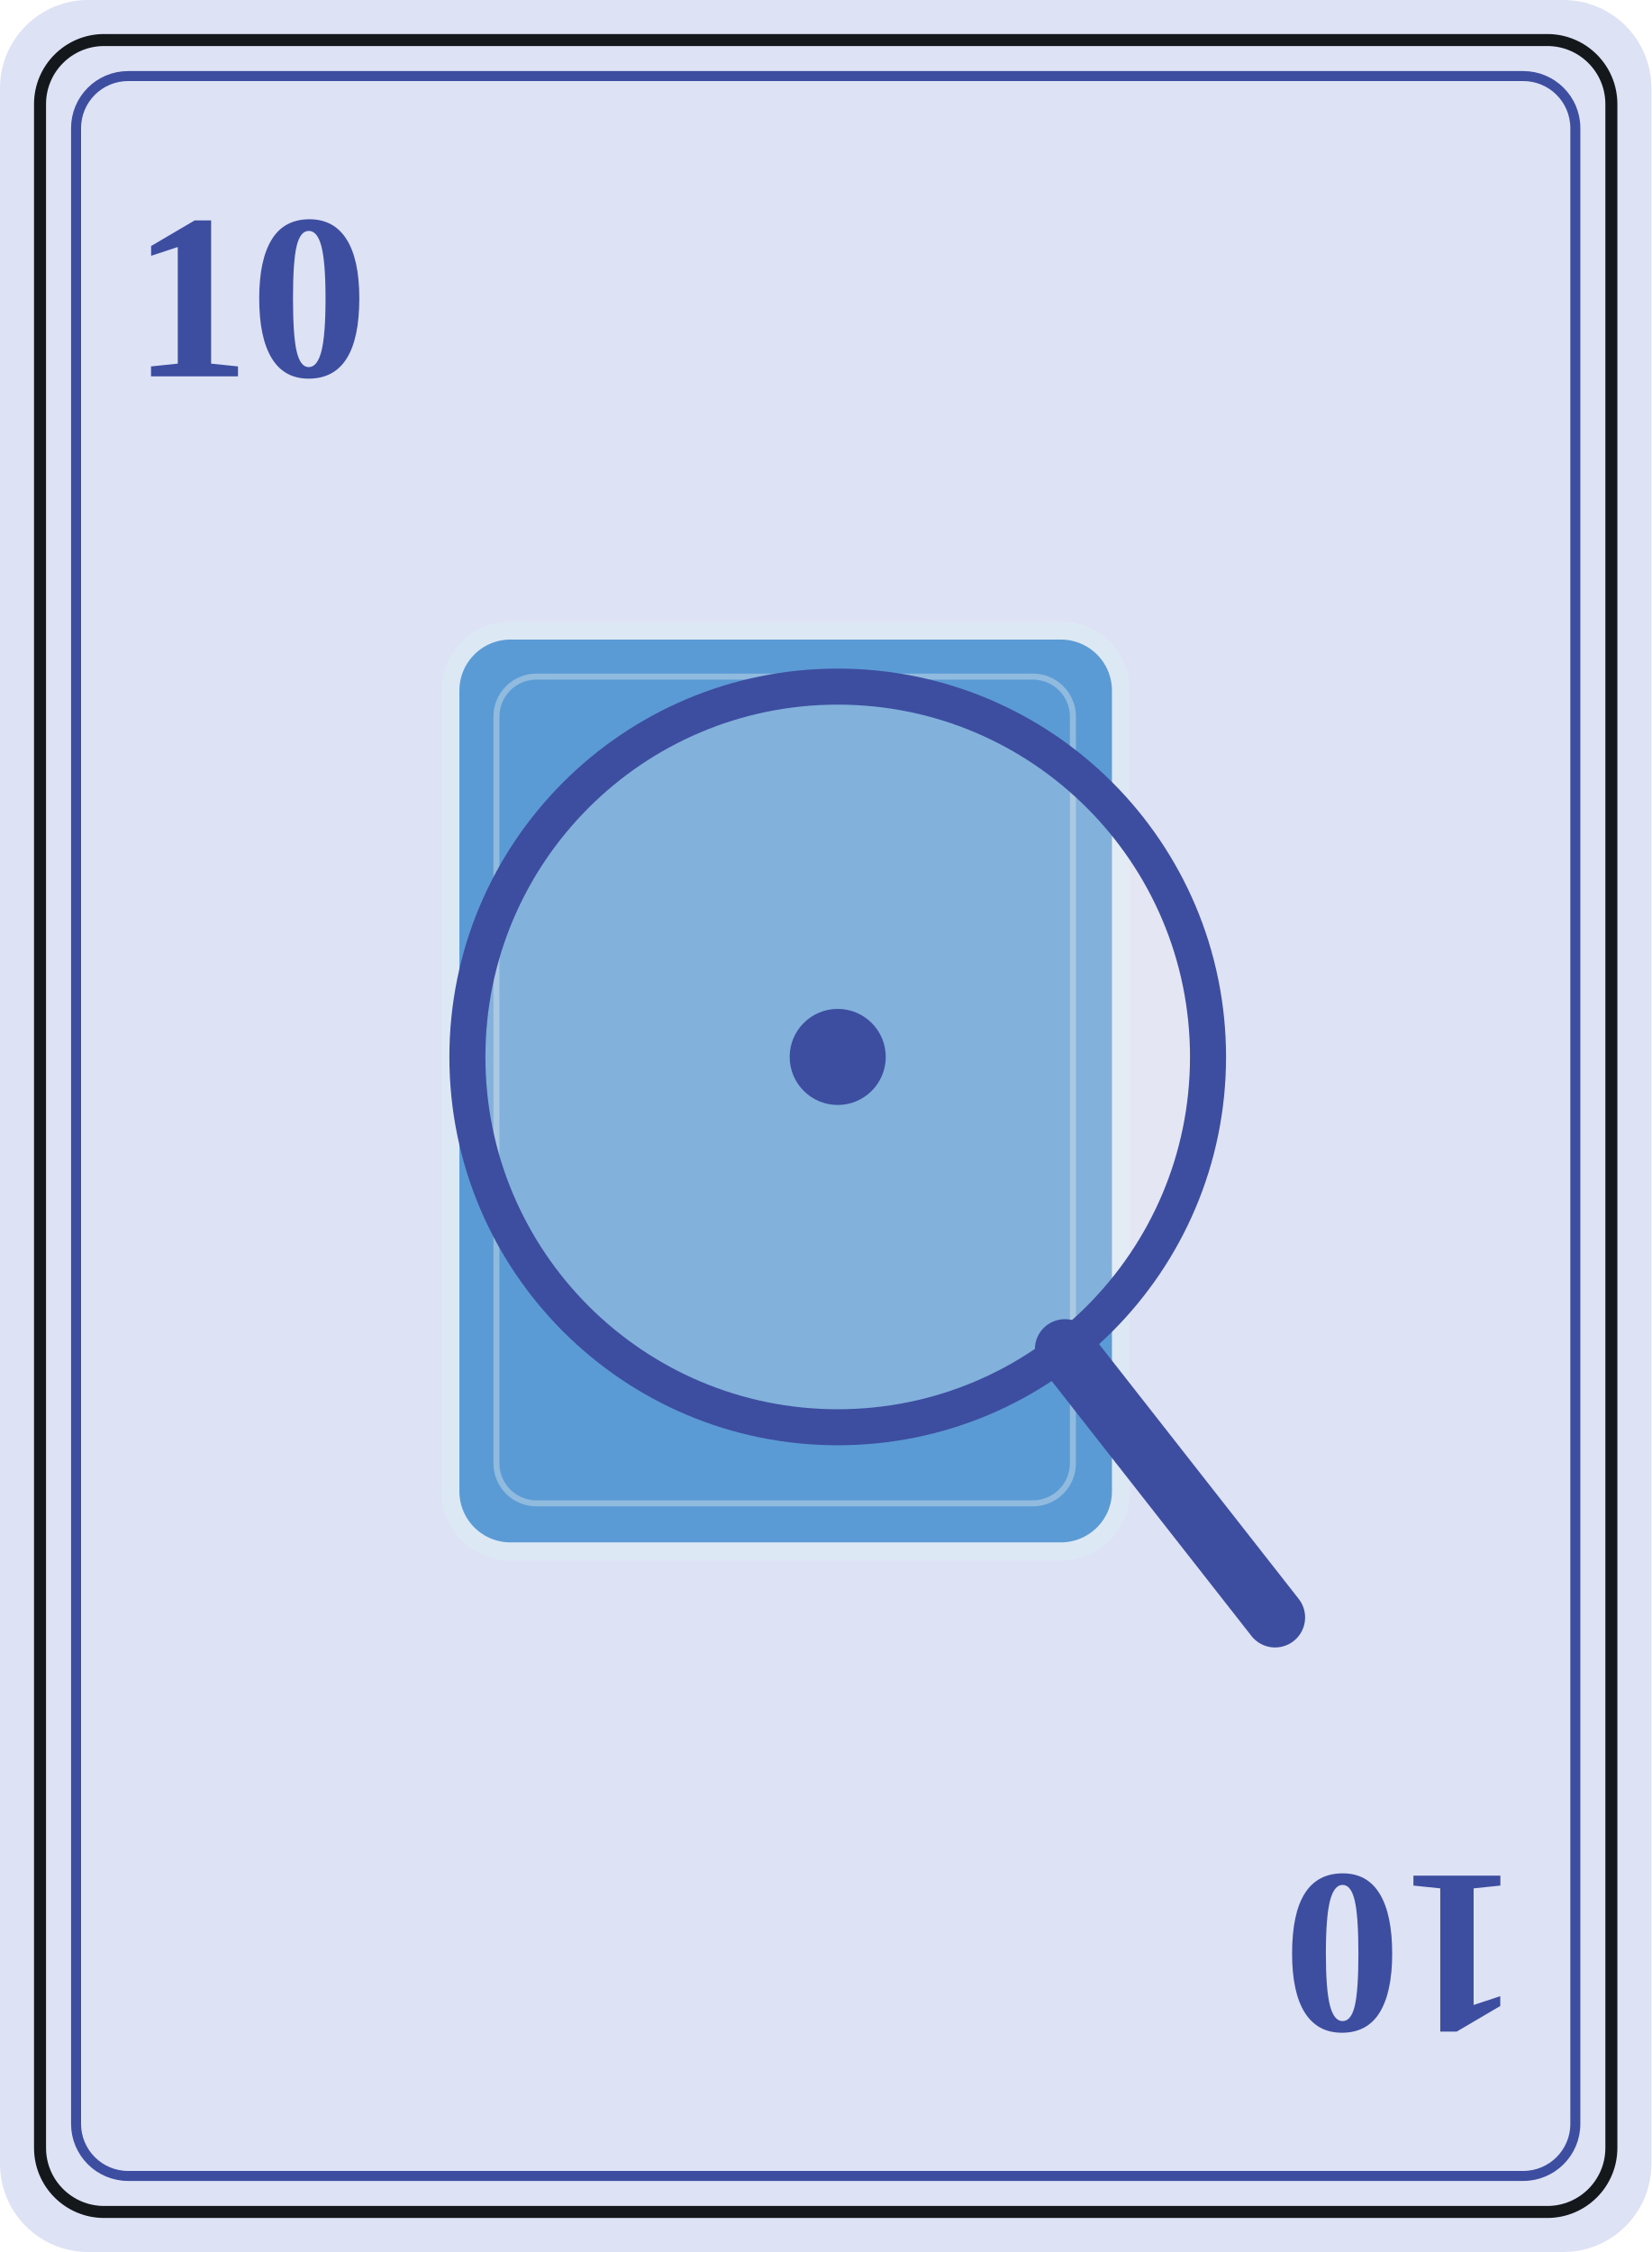
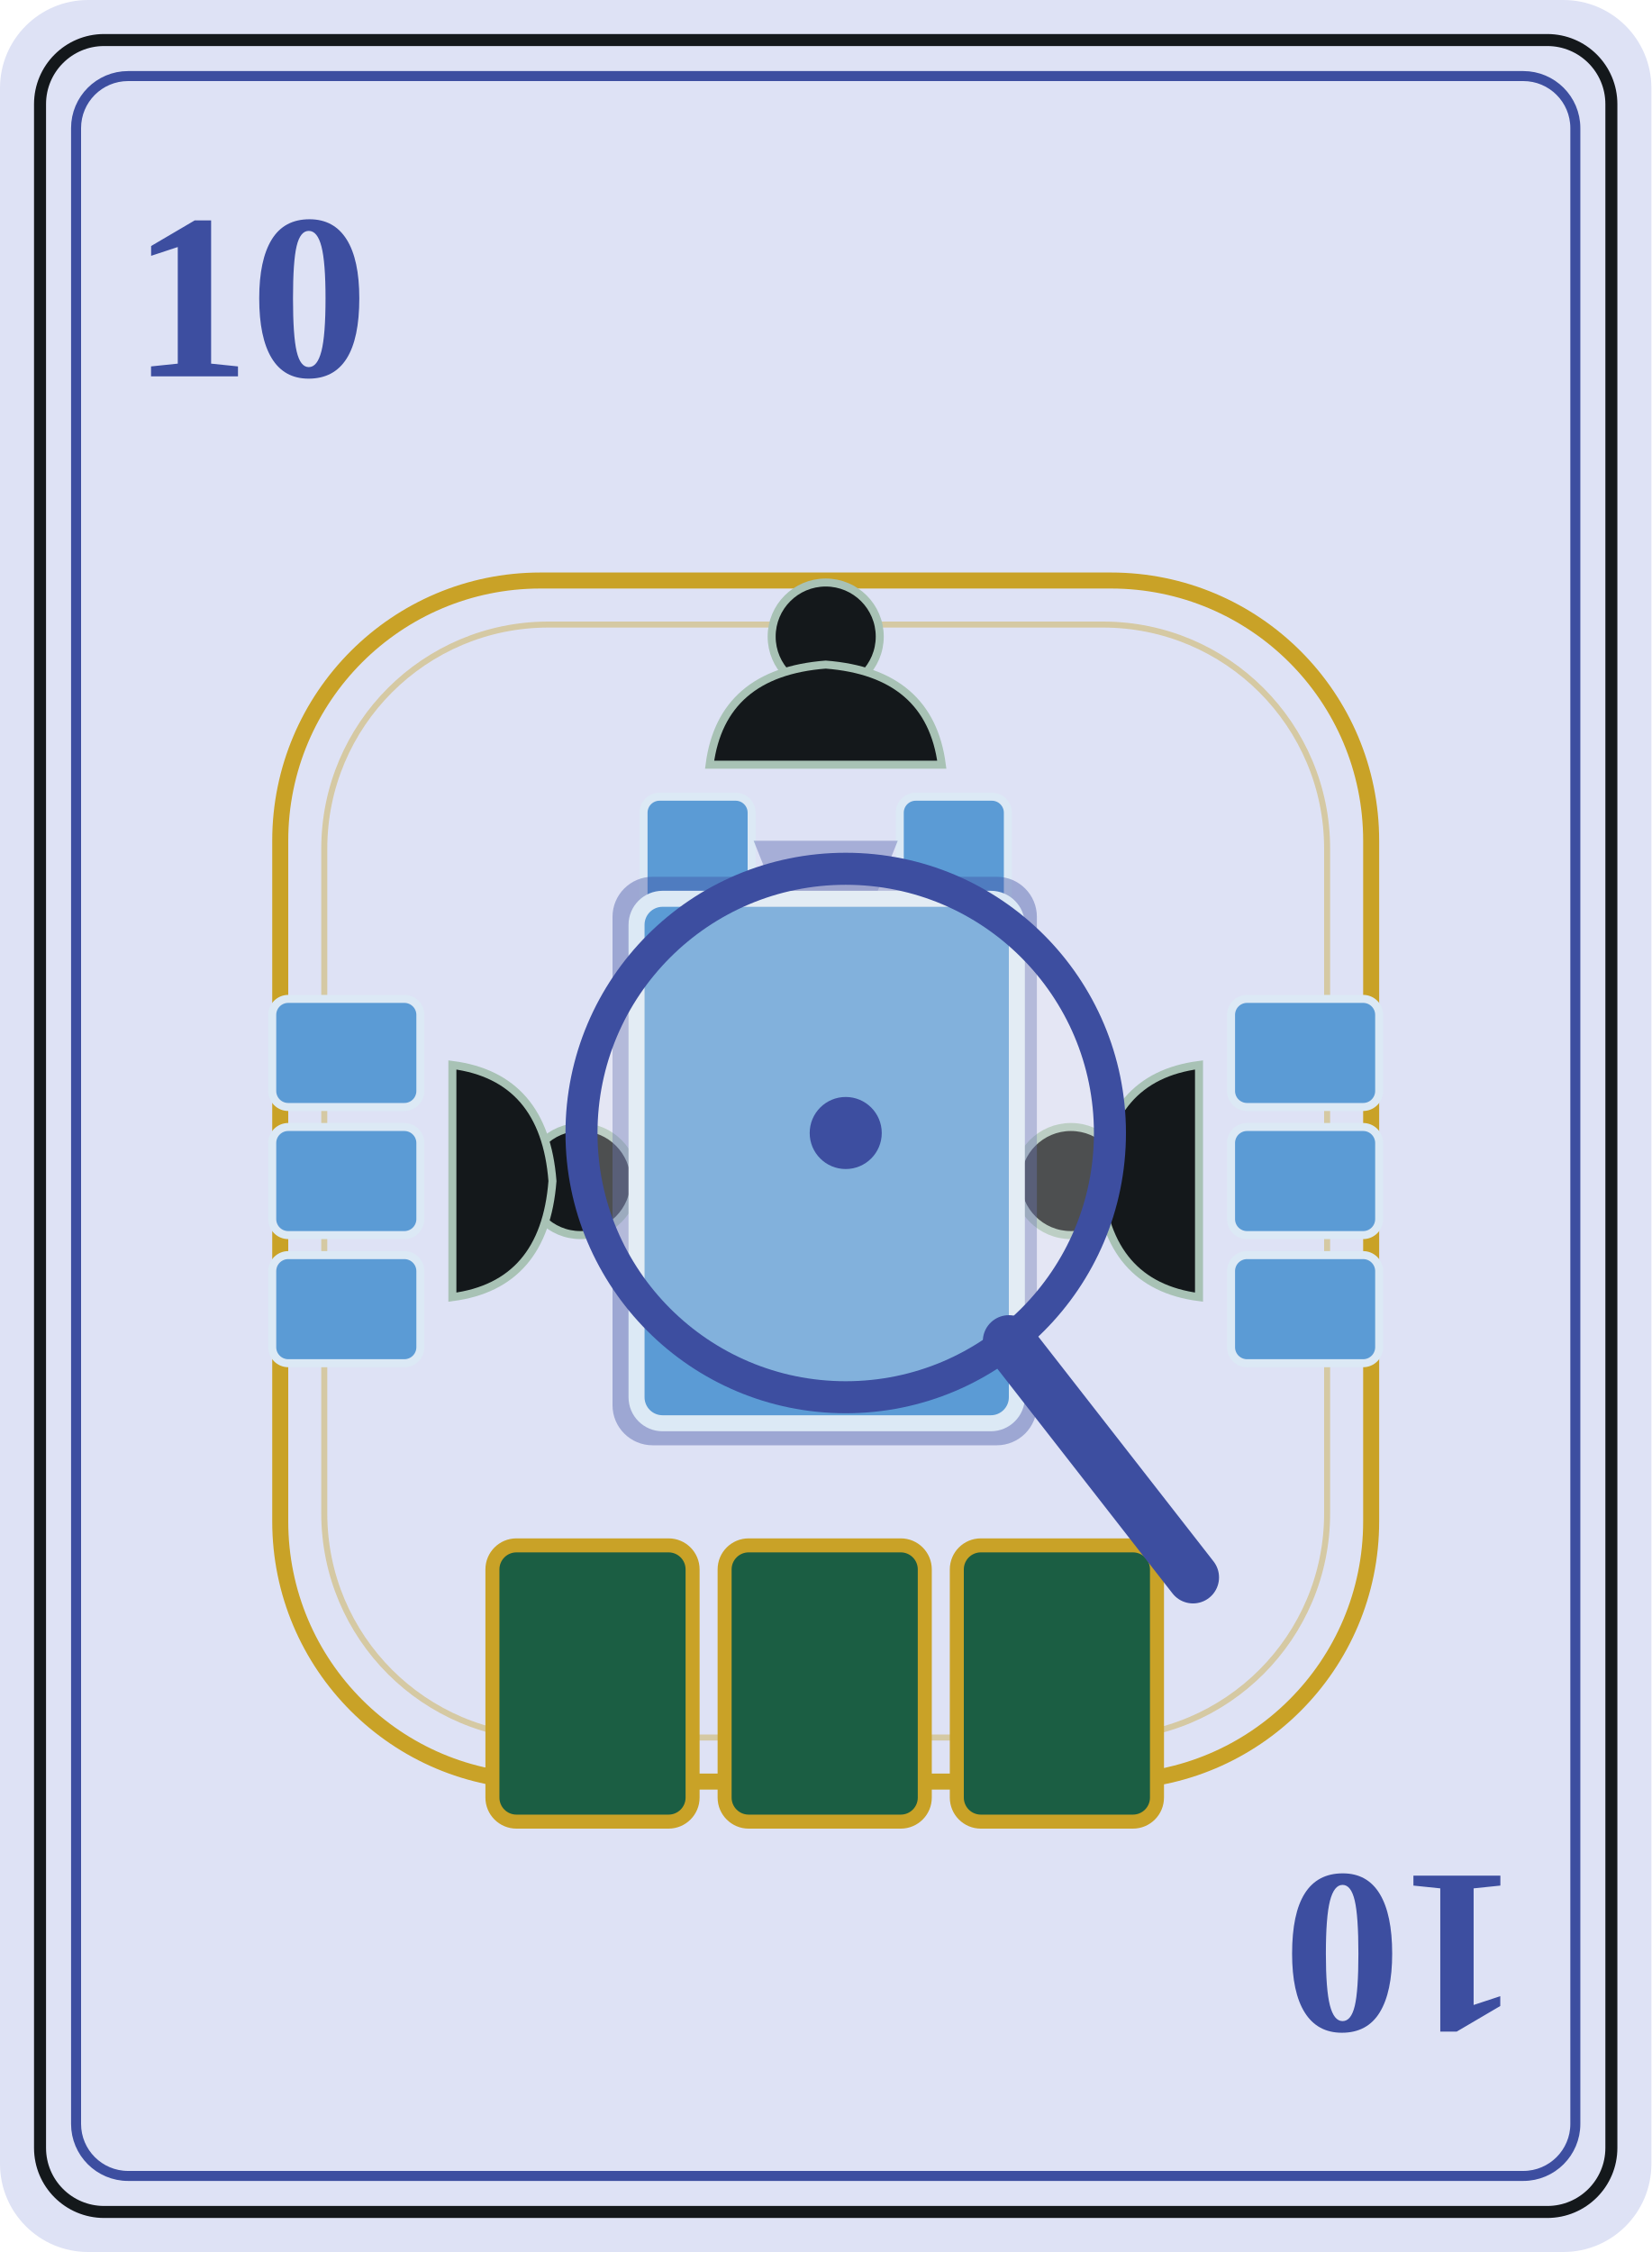
<svg xmlns="http://www.w3.org/2000/svg" viewBox="0 0 825 1125">
  <rect width="825" height="1125" rx="44" fill="#DEE2F5" />
  <rect x="20" y="20" width="785" height="1085" rx="32" fill="none" stroke="#14181B" stroke-width="6" />
  <rect x="38" y="38" width="749" height="1049" rx="26" fill="none" stroke="#3D4EA0" stroke-width="5" />
  <text x="66" y="188" font-family="Georgia, 'Times New Roman', serif" font-size="118" font-weight="bold" fill="#3D4EA0">10</text>
  <g transform="rotate(180 412.5 562.5)">
    <text x="66" y="188" font-family="Georgia, 'Times New Roman', serif" font-size="118" font-weight="bold" fill="#3D4EA0">10</text>
  </g>
-   <rect x="225" y="315" width="335" height="460" rx="30" fill="#5B9BD5" stroke="#DCE9F5" stroke-width="9" />
-   <rect x="248" y="338" width="288" height="413" rx="20" fill="none" stroke="#F7F5EF" stroke-width="3" opacity="0.35" />
-   <circle cx="418.5" cy="528" r="185" fill="#F7F5EF" opacity="0.25" />
-   <circle cx="418.5" cy="528" r="185" fill="none" stroke="#3D4EA0" stroke-width="18" />
-   <circle cx="418.5" cy="528" r="24" fill="#3D4EA0" />
-   <line x1="532" y1="674" x2="637" y2="808" stroke="#3D4EA0" stroke-width="30" stroke-linecap="round" />
+   <rect x="140" y="290" width="545" height="600" rx="130" fill="none" stroke="#C9A227" stroke-width="8" />
+   <rect x="162" y="312" width="501" height="556" rx="112" fill="none" stroke="#C9A227" stroke-width="3" opacity="0.4" />
+   <g transform="translate(412.5 384) rotate(0.0)">
+     <circle cx="0" cy="-66" r="27" fill="#14181B" stroke="#A8C2B5" stroke-width="4" />
+     <path d="M -58,-2 Q -52,-48 0,-52 Q 52,-48 58,-2 Z" fill="#14181B" stroke="#A8C2B5" stroke-width="4" />
+     <rect x="-91" y="14" width="54" height="74" rx="8" fill="#5B9BD5" stroke="#DCE9F5" stroke-width="4" />
+     <rect x="37" y="14" width="54" height="74" rx="8" fill="#5B9BD5" stroke="#DCE9F5" stroke-width="4" />
+   </g>
+   <g transform="translate(224 590) rotate(90)">
+     <circle cx="0" cy="-66" r="27" fill="#14181B" stroke="#A8C2B5" stroke-width="4" />
+     <path d="M -58,-2 Q -52,-48 0,-52 Q 52,-48 58,-2 Z" fill="#14181B" stroke="#A8C2B5" stroke-width="4" />
+     <rect x="-91" y="14" width="54" height="74" rx="8" fill="#5B9BD5" stroke="#DCE9F5" stroke-width="4" />
+     <rect x="-27" y="14" width="54" height="74" rx="8" fill="#5B9BD5" stroke="#DCE9F5" stroke-width="4" />
+     <rect x="37" y="14" width="54" height="74" rx="8" fill="#5B9BD5" stroke="#DCE9F5" stroke-width="4" />
+   </g>
+   <g transform="translate(601 590) rotate(-90)">
+     <circle cx="0" cy="-66" r="27" fill="#14181B" stroke="#A8C2B5" stroke-width="4" />
+     <path d="M -58,-2 Q -52,-48 0,-52 Q 52,-48 58,-2 Z" fill="#14181B" stroke="#A8C2B5" stroke-width="4" />
+     <rect x="-91" y="14" width="54" height="74" rx="8" fill="#5B9BD5" stroke="#DCE9F5" stroke-width="4" />
+     <rect x="-27" y="14" width="54" height="74" rx="8" fill="#5B9BD5" stroke="#DCE9F5" stroke-width="4" />
+     <rect x="37" y="14" width="54" height="74" rx="8" fill="#5B9BD5" stroke="#DCE9F5" stroke-width="4" />
+   </g>
+   <rect x="246" y="772" width="100" height="138" rx="12" fill="#1B5E43" stroke="#C9A227" stroke-width="7" />
+   <rect x="362" y="772" width="100" height="138" rx="12" fill="#1B5E43" stroke="#C9A227" stroke-width="7" />
+   <rect x="478" y="772" width="100" height="138" rx="12" fill="#1B5E43" stroke="#C9A227" stroke-width="7" />
+   <polygon points="376.5,420 448.5,420 424.5,480 400.5,480" fill="#3D4EA0" opacity="0.35" />
+   <rect x="306" y="438" width="212" height="284" rx="20" fill="#3D4EA0" opacity="0.4" />
+   <rect x="318" y="449" width="190" height="262" rx="13" fill="#5B9BD5" stroke="#DCE9F5" stroke-width="8" />
+   <circle cx="422.5" cy="566" r="132" fill="#F7F5EF" opacity="0.25" />
+   <circle cx="422.5" cy="566" r="132" fill="none" stroke="#3D4EA0" stroke-width="16" />
+   <circle cx="422.5" cy="566" r="18" fill="#3D4EA0" />
+   <line x1="504" y1="670" x2="596" y2="788" stroke="#3D4EA0" stroke-width="26" stroke-linecap="round" />
</svg>
